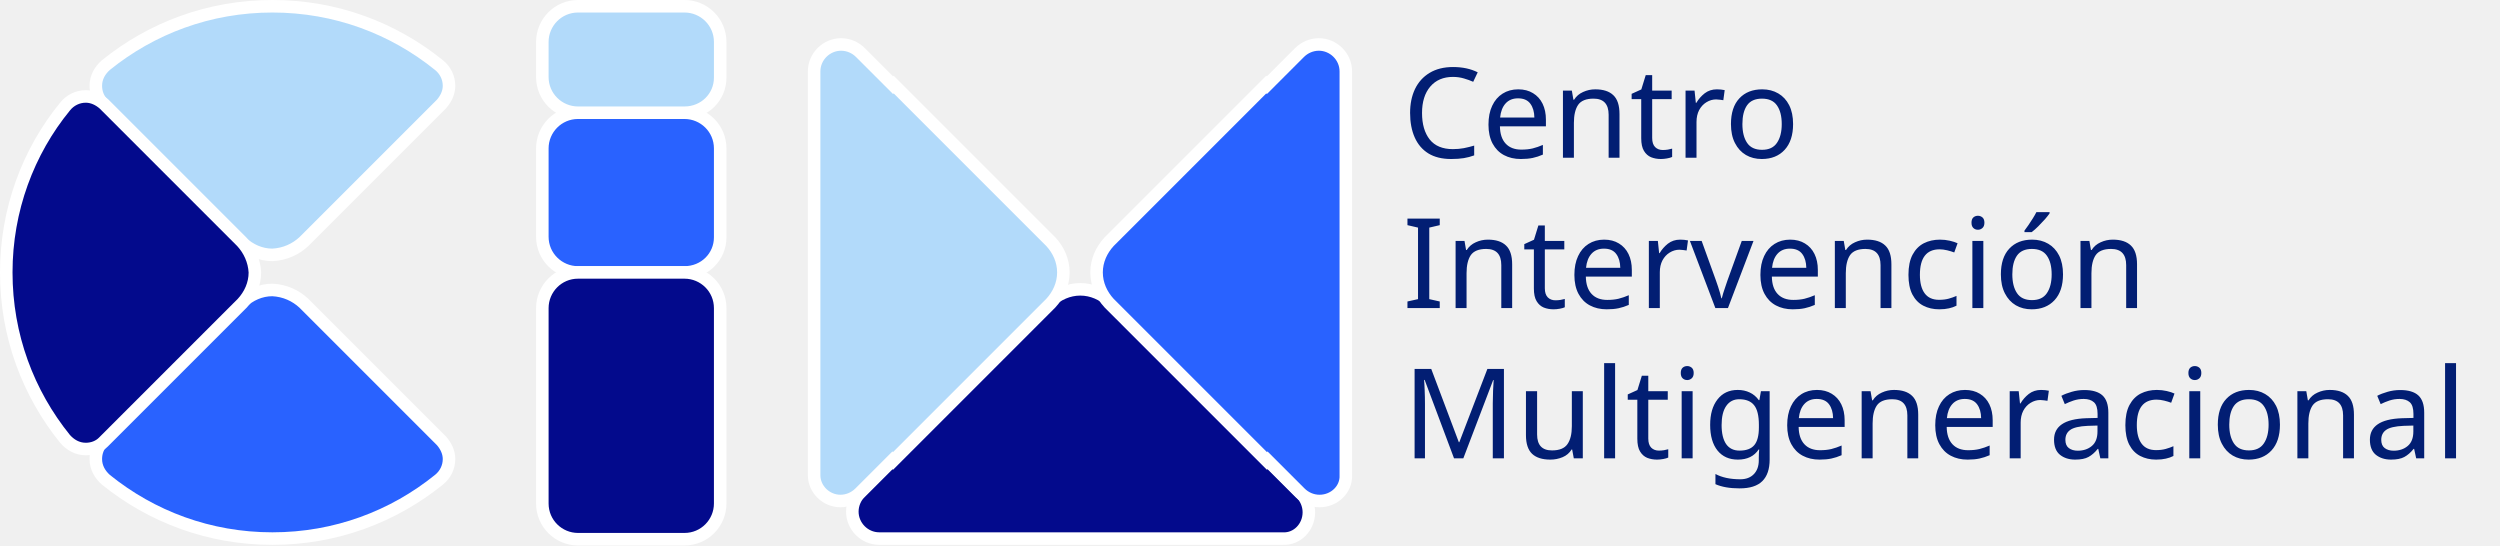
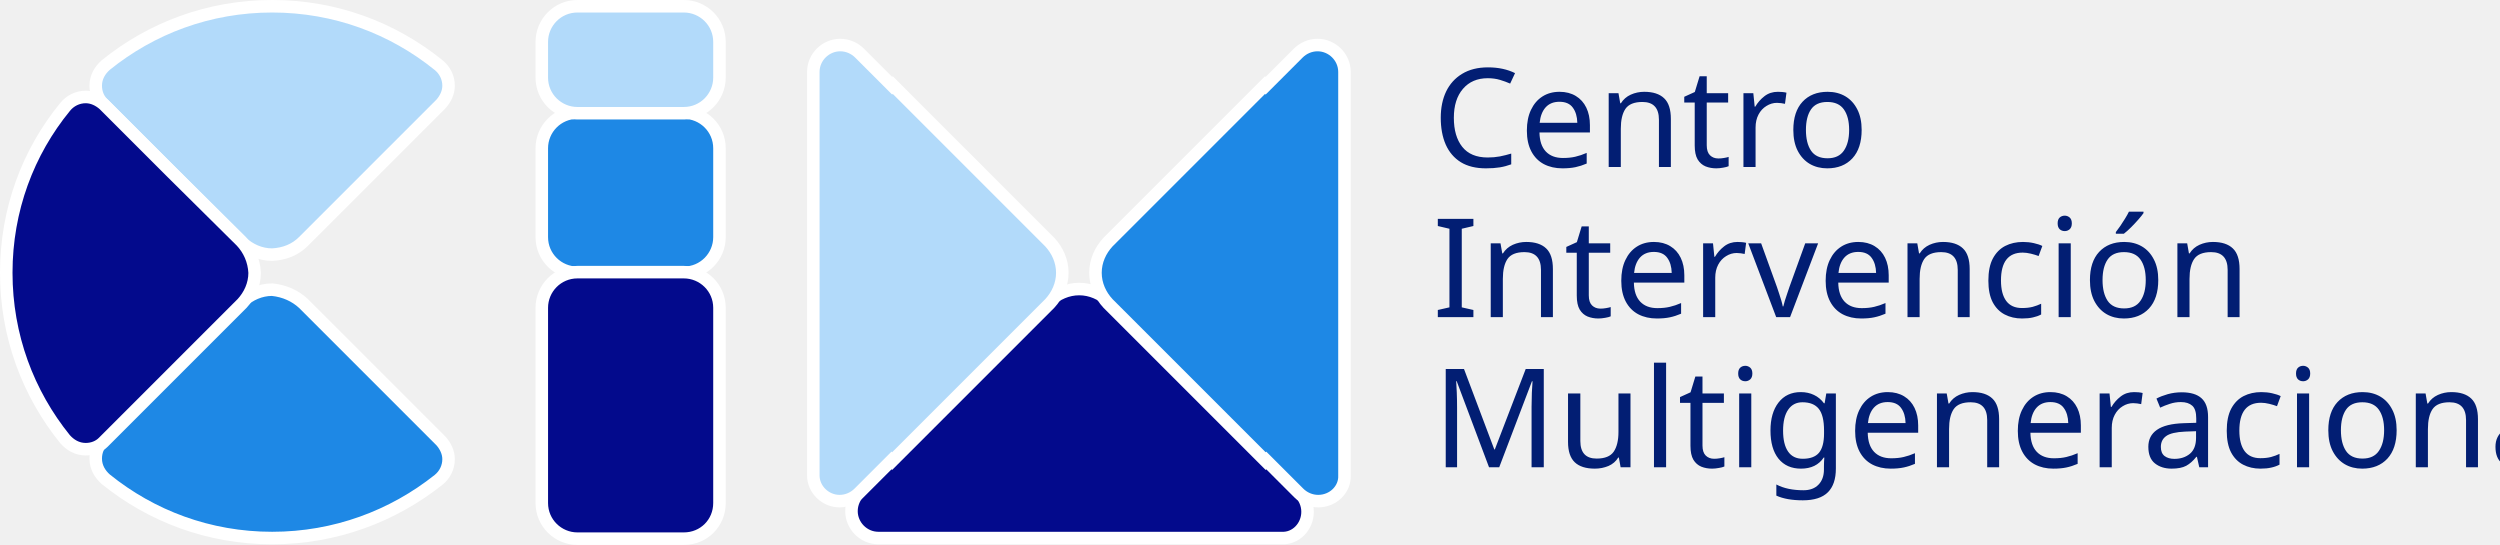
- <svg xmlns="http://www.w3.org/2000/svg" version="1.1" id="Capa_1" x="0px" y="0px" viewBox="0 0 399.2 87.1" style="enable-background:new 0 0 399.2 87.1;" xml:space="preserve">
+ <svg xmlns="http://www.w3.org/2000/svg" version="1.1" id="Capa_1" x="0px" y="0px" viewBox="0 0 399.6 87.1" style="enable-background:new 0 0 399.6 87.1;" xml:space="preserve">
  <style type="text/css">
	.st0{fill:#021E73;}
- 	.st1{font-family:'Lora-Bold';}
- 	.st2{font-size:20px;}
- 	.st3{fill:#2962FF;stroke:#FFFFFF;stroke-width:2;stroke-miterlimit:10;}
- 	.st4{fill:#B2DAFA;stroke:#FFFFFF;stroke-width:2;stroke-miterlimit:10;}
- 	.st5{fill:#030A8C;stroke:#FFFFFF;stroke-width:2;stroke-miterlimit:10;}
+ 	.st1{font-family:'GillSans-SemiBold';}
+ 	.st2{font-size:22px;}
+ 	.st3{font-family:'GillSans-Italic';}
+ 	.st4{fill:#1E88E5;stroke:#FFFFFF;stroke-width:2;stroke-miterlimit:10;}
+ 	.st5{fill:#B2DAFA;stroke:#FFFFFF;stroke-width:2;stroke-miterlimit:10;}
+ 	.st6{fill:#030A8C;stroke:#FFFFFF;stroke-width:2;stroke-miterlimit:10;}
</style>
-   <text transform="matrix(1 0 0 1 223.9452 25.1873)">
-     <tspan x="0" y="0" class="st0 st1 st2">Centro</tspan>
-     <tspan x="0" y="24" class="st0 st1 st2">Intervención</tspan>
-     <tspan x="0" y="48" class="st0 st1 st2">Multigeneracional</tspan>
-   </text>
+   <text transform="matrix(1 0 0 1 228.9456 26.6891)" class="st0 st1 st2">Centro</text>
+   <text transform="matrix(1 0 0 1 228.9456 50.6891)" class="st0 st3 st2">Intervención</text>
+   <text transform="matrix(1 0 0 1 228.9456 74.6891)" class="st0 st1 st2">Multigeneracional</text>
  <g>
-     <path class="st3" d="M109.3,43.5h-17c-3.1,0-5.7-2.5-5.7-5.7V23.7c0-3.1,2.5-5.7,5.7-5.7h17c3.1,0,5.7,2.5,5.7,5.7v14.2   C115,41,112.5,43.5,109.3,43.5z" />
-     <path class="st4" d="M109.3,18h-17c-3.1,0-5.7-2.5-5.7-5.7V6.7c0-3.1,2.5-5.7,5.7-5.7h17c3.1,0,5.7,2.5,5.7,5.7v5.7   C115,15.5,112.5,18,109.3,18z" />
-     <path class="st5" d="M109.3,86.1h-17c-3.1,0-5.7-2.5-5.7-5.7V49.2c0-3.1,2.5-5.7,5.7-5.7h17c3.1,0,5.7,2.5,5.7,5.7v31.2   C115,83.5,112.5,86.1,109.3,86.1z" />
+     <path class="st4" d="M109.3,43.6h-17c-3.1,0-5.7-2.5-5.7-5.7V23.7c0-3.1,2.5-5.7,5.7-5.7h17c3.1,0,5.7,2.5,5.7,5.7v14.2   C115,41,112.5,43.6,109.3,43.6z" />
+     <path class="st5" d="M109.3,18.1h-17c-3.1,0-5.7-2.5-5.7-5.7V6.7c0-3.1,2.5-5.7,5.7-5.7h17c3.1,0,5.7,2.5,5.7,5.7v5.7   C115,15.5,112.5,18.1,109.3,18.1z" />
+     <path class="st6" d="M109.3,86.1h-17c-3.1,0-5.7-2.5-5.7-5.7V49.2c0-3.1,2.5-5.7,5.7-5.7h17c3.1,0,5.7,2.5,5.7,5.7v31.2   C115,83.6,112.5,86.1,109.3,86.1z" />
    <g>
-       <path class="st4" d="M48.5,38.6c0.1-0.1,0.1-0.1,0.2-0.2l10.9-10.9c1.9-1.9,4-4,6-6l4.9-4.9l0,0c0.7-0.8,1.2-1.8,1.2-2.9    c0-1.3-0.6-2.5-1.6-3.3l0,0C62.8,4.5,53.6,1,43.5,1c-10.1,0-19.3,3.5-26.6,9.4c-0.9,0.8-1.6,1.9-1.6,3.3c0,1.1,0.4,2.1,1.1,2.8    c0.5,0.5,1.1,1.1,1.6,1.6l2.9,2.9c2.4,2.4,5.1,5.1,8,8l5.6,5.6c0.7,0.7,1.5,1.5,2.3,2.3l1.8,1.8c1.3,1.2,3,2,4.9,2    C45.5,40.6,47.2,39.8,48.5,38.6z" />
+       <path class="st5" d="M48.5,38.6c0.1-0.1,0.1-0.1,0.2-0.2l10.9-10.9c1.9-1.9,4-4,6-6l4.9-4.9l0,0c0.7-0.8,1.2-1.8,1.2-2.9    c0-1.3-0.6-2.5-1.6-3.3l0,0C62.8,4.5,53.6,1,43.5,1s-19.3,3.5-26.6,9.4c-0.9,0.8-1.6,1.9-1.6,3.3c0,1.1,0.4,2.1,1.1,2.8    c0.5,0.5,1.1,1.1,1.6,1.6l2.9,2.9c2.4,2.4,5.1,5.1,8,8l5.6,5.6c0.7,0.7,1.5,1.5,2.3,2.3l1.8,1.8c1.3,1.2,3,2,4.9,2    C45.5,40.6,47.2,39.9,48.5,38.6z" />
    </g>
    <g>
-       <path class="st3" d="M48.5,48.4c0.1,0.1,0.1,0.1,0.2,0.2l10.9,10.9c1.9,1.9,4,4,6,6l4.9,4.9l0,0c0.7,0.8,1.2,1.8,1.2,2.9    c0,1.3-0.6,2.5-1.6,3.3l0,0C62.8,82.5,53.6,86,43.5,86c-10.1,0-19.3-3.5-26.6-9.4c-0.9-0.8-1.6-1.9-1.6-3.3c0-1.1,0.4-2.1,1.1-2.8    c0.5-0.5,1.1-1.1,1.6-1.6l2.9-2.9c2.4-2.4,5.1-5.1,8-8l5.6-5.6c0.7-0.7,1.5-1.5,2.3-2.3l1.8-1.8c1.3-1.2,3-2,4.9-2    C45.5,46.4,47.2,47.2,48.5,48.4z" />
+       <path class="st4" d="M48.5,48.5c0.1,0.1,0.1,0.1,0.2,0.2l10.9,10.9c1.9,1.9,4,4,6,6l4.9,4.9l0,0c0.7,0.8,1.2,1.8,1.2,2.9    c0,1.3-0.6,2.5-1.6,3.3l0,0C62.8,82.5,53.6,86,43.5,86s-19.3-3.5-26.6-9.4c-0.9-0.8-1.6-1.9-1.6-3.3c0-1.1,0.4-2.1,1.1-2.8    c0.5-0.5,1.1-1.1,1.6-1.6l2.9-2.9c2.4-2.4,5.1-5.1,8-8l5.6-5.6c0.7-0.7,1.5-1.5,2.3-2.3l1.8-1.8c1.3-1.2,3-2,4.9-2    C45.5,46.5,47.2,47.3,48.5,48.5z" />
    </g>
    <g>
      <g>
-         <path class="st5" d="M209,81.8c0-1.2-0.5-2.3-1.3-3.1h0l-2.3-2.3c-0.9-0.9-1.9-1.9-2.9-2.9c0,0,0.1-0.1,0.1-0.1     c-1.4-1.4-3-3-4.6-4.6l-2.9-2.9c-2.4-2.4-5.1-5.1-8-8l-5.6-5.6c-0.7-0.7-1.5-1.5-2.3-2.3l-1.8-1.8c-1.3-1.2-3-2-4.9-2     s-3.6,0.8-4.9,2c-0.1,0.1-0.1,0.1-0.2,0.2l-10.9,10.9c-1.9,1.9-4,4-6,6l-5.8,5.8c-0.7,0.7-1.5,1.5-2.2,2.2c0,0,0.1,0.1,0.1,0.1     c-1,1-2,2-2.9,2.9l-2.3,2.3h0c-0.8,0.8-1.3,1.9-1.3,3.1c0,2.3,1.9,4.3,4.3,4.3h64.5C207.1,86.1,209,84.2,209,81.8z" />
+         <path class="st6" d="M209,81.8c0-1.2-0.5-2.3-1.3-3.1l0,0l-2.3-2.3c-0.9-0.9-1.9-1.9-2.9-2.9l0.1-0.1c-1.4-1.4-3-3-4.6-4.6     l-2.9-2.9c-2.4-2.4-5.1-5.1-8-8l-5.6-5.6c-0.7-0.7-1.5-1.5-2.3-2.3l-1.8-1.8c-1.3-1.2-3-2-4.9-2s-3.6,0.8-4.9,2     c-0.1,0.1-0.1,0.1-0.2,0.2l-10.9,10.9c-1.9,1.9-4,4-6,6l-5.8,5.8c-0.7,0.7-1.5,1.5-2.2,2.2l0.1,0.1c-1,1-2,2-2.9,2.9l-2.3,2.3     l0,0c-0.8,0.8-1.3,1.9-1.3,3.1c0,2.3,1.9,4.3,4.3,4.3h64.5C207.1,86.1,209,84.2,209,81.8z" />
      </g>
    </g>
    <g>
-       <path class="st4" d="M134.2,80c1.2,0,2.3-0.5,3.1-1.3v0l2.3-2.3c0.9-0.9,1.9-1.9,2.9-2.9c0,0,0.1,0.1,0.1,0.1c1.4-1.4,3-3,4.6-4.6    l2.9-2.9c2.4-2.4,5.1-5.1,8-8l5.6-5.6c0.7-0.7,1.5-1.5,2.3-2.3l1.8-1.8c1.2-1.3,2-3,2-4.9s-0.8-3.6-2-4.9    c-0.1-0.1-0.1-0.1-0.2-0.2l-10.9-10.9c-1.9-1.9-4-4-6-6l-5.8-5.8c-0.7-0.7-1.5-1.5-2.2-2.2c0,0-0.1,0.1-0.1,0.1c-1-1-2-2-2.9-2.9    l-2.3-2.3v0c-0.8-0.8-1.9-1.3-3.1-1.3c-2.3,0-4.3,1.9-4.3,4.3v64.5C130,78.1,131.9,80,134.2,80z" />
+       <path class="st5" d="M134.2,80.1c1.2,0,2.3-0.5,3.1-1.3l0,0l2.3-2.3c0.9-0.9,1.9-1.9,2.9-2.9l0.1,0.1c1.4-1.4,3-3,4.6-4.6l2.9-2.9    c2.4-2.4,5.1-5.1,8-8l5.6-5.6c0.7-0.7,1.5-1.5,2.3-2.3l1.8-1.8c1.2-1.3,2-3,2-4.9s-0.8-3.6-2-4.9c-0.1-0.1-0.1-0.1-0.2-0.2    l-10.9-10.9c-1.9-1.9-4-4-6-6l-5.8-5.8c-0.7-0.7-1.5-1.5-2.2-2.2l-0.1,0.1c-1-1-2-2-2.9-2.9l-2.3-2.3l0,0    c-0.8-0.8-1.9-1.3-3.1-1.3c-2.3,0-4.3,1.9-4.3,4.3V76C130,78.2,131.9,80.1,134.2,80.1z" />
    </g>
    <g>
-       <path class="st3" d="M210.7,80c-1.2,0-2.3-0.5-3.1-1.3v0l-2.3-2.3c-0.9-0.9-1.9-1.9-2.9-2.9c0,0-0.1,0.1-0.1,0.1    c-1.4-1.4-3-3-4.6-4.6l-2.9-2.9c-2.4-2.4-5.1-5.1-8-8l-5.6-5.6c-0.7-0.7-1.5-1.5-2.3-2.3l-1.8-1.8c-1.2-1.3-2-3-2-4.9    s0.8-3.6,2-4.9c0.1-0.1,0.1-0.1,0.2-0.2l10.9-10.9c1.9-1.9,4-4,6-6l5.8-5.8c0.7-0.7,1.5-1.5,2.2-2.2c0,0,0.1,0.1,0.1,0.1    c1-1,2-2,2.9-2.9l2.3-2.3v0c0.8-0.8,1.9-1.3,3.1-1.3c2.3,0,4.3,1.9,4.3,4.3v64.5C215,78.1,213.1,80,210.7,80z" />
+       <path class="st4" d="M210.7,80.1c-1.2,0-2.3-0.5-3.1-1.3l0,0l-2.3-2.3c-0.9-0.9-1.9-1.9-2.9-2.9l-0.1,0.1c-1.4-1.4-3-3-4.6-4.6    l-2.9-2.9c-2.4-2.4-5.1-5.1-8-8l-5.6-5.6c-0.7-0.7-1.5-1.5-2.3-2.3l-1.8-1.8c-1.2-1.3-2-3-2-4.9s0.8-3.6,2-4.9    c0.1-0.1,0.1-0.1,0.2-0.2l10.9-10.9c1.9-1.9,4-4,6-6l5.8-5.8c0.7-0.7,1.5-1.5,2.2-2.2l0.1,0.1c1-1,2-2,2.9-2.9l2.3-2.3l0,0    c0.8-0.8,1.9-1.3,3.1-1.3c2.3,0,4.3,1.9,4.3,4.3V76C215,78.2,213.1,80.1,210.7,80.1z" />
    </g>
    <g>
-       <path class="st5" d="M38.6,38.6c-0.1-0.1-0.1-0.1-0.2-0.2L27.5,27.5c-1.9-1.9-4-4-6-6l-4.9-4.9l0,0c-0.8-0.7-1.8-1.2-2.9-1.2    c-1.3,0-2.5,0.6-3.3,1.6l0,0C4.5,24.2,1,33.5,1,43.5c0,10.1,3.5,19.3,9.4,26.6c0.8,0.9,1.9,1.6,3.3,1.6c1.1,0,2.1-0.4,2.8-1.1    c0.5-0.5,1.1-1.1,1.6-1.6l2.9-2.9c2.4-2.4,5.1-5.1,8-8l5.6-5.6c0.7-0.7,1.5-1.5,2.3-2.3l1.8-1.8c1.2-1.3,2-3,2-4.9    C40.6,41.6,39.8,39.9,38.6,38.6z" />
+       <path class="st6" d="M38.6,38.6c-0.1-0.1-0.1-0.1-0.2-0.2L27.5,27.6c-1.9-1.9-4-4-6-6l-4.9-4.9l0,0c-0.8-0.7-1.8-1.2-2.9-1.2    c-1.3,0-2.5,0.6-3.3,1.6l0,0C4.5,24.3,1,33.5,1,43.6s3.5,19.3,9.4,26.6c0.8,0.9,1.9,1.6,3.3,1.6c1.1,0,2.1-0.4,2.8-1.1    c0.5-0.5,1.1-1.1,1.6-1.6l2.9-2.9c2.4-2.4,5.1-5.1,8-8l5.6-5.6c0.7-0.7,1.5-1.5,2.3-2.3l1.8-1.8c1.2-1.3,2-3,2-4.9    C40.6,41.6,39.8,39.9,38.6,38.6z" />
    </g>
  </g>
</svg>
